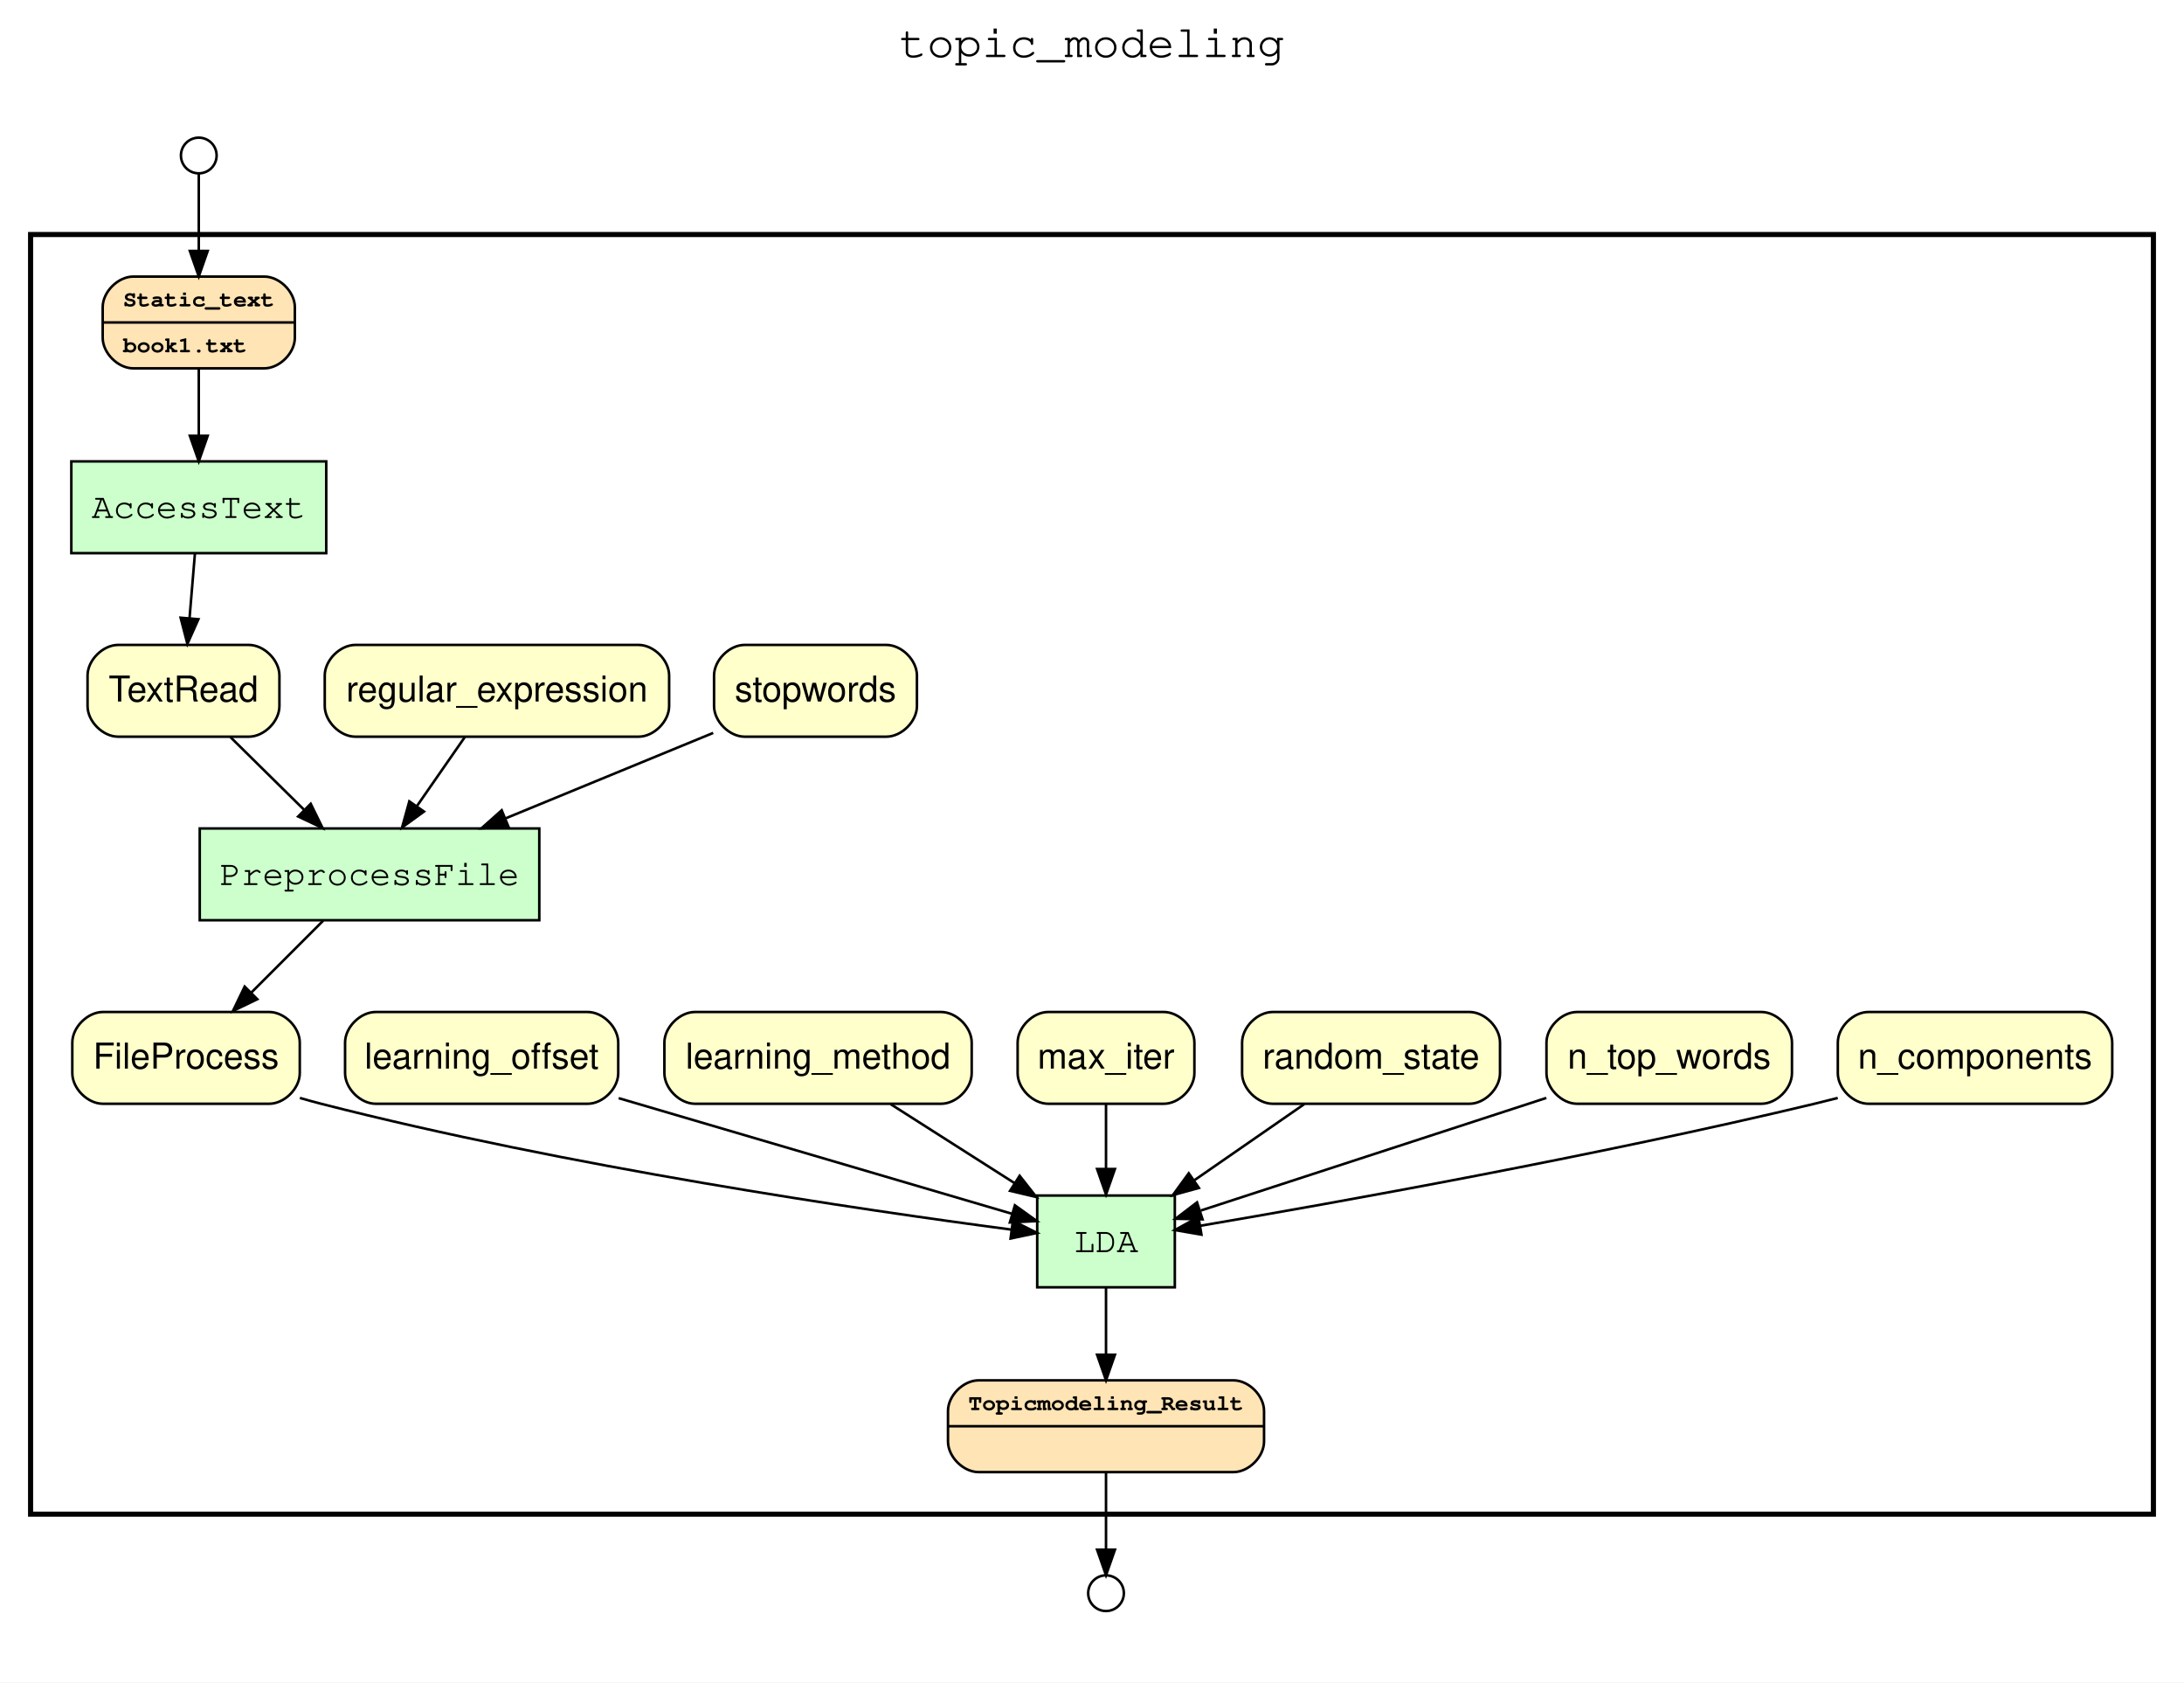
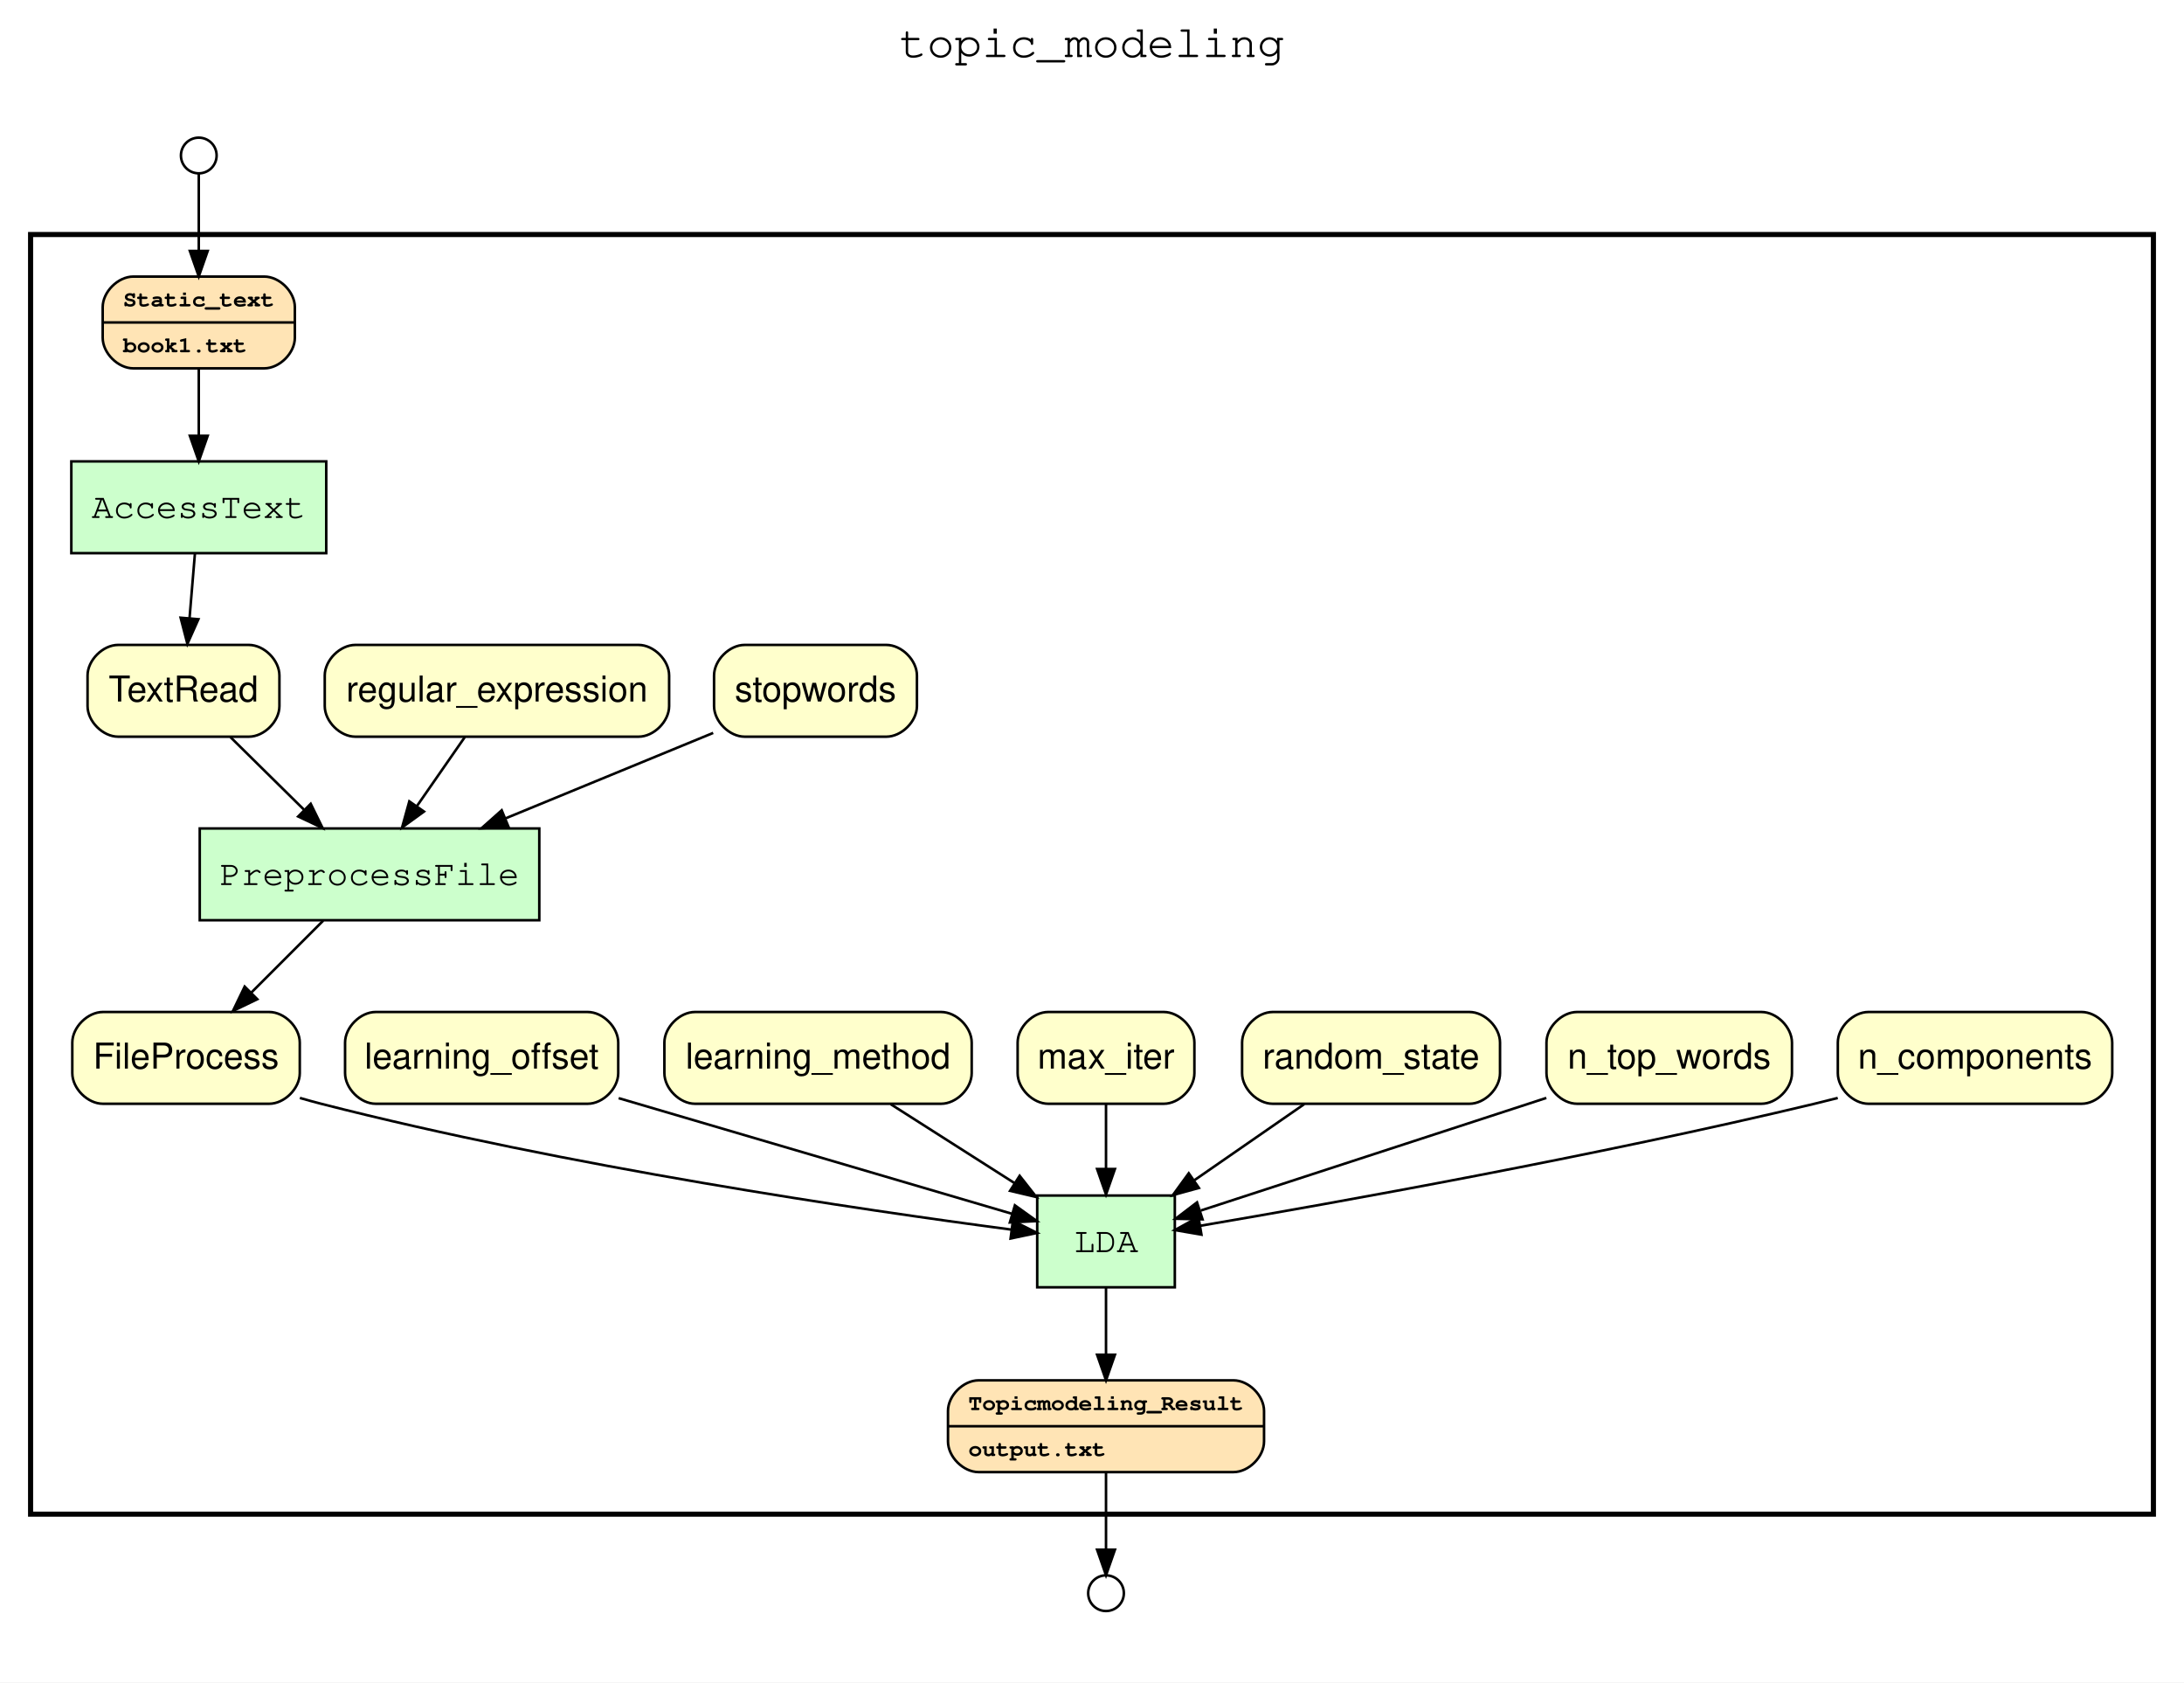
<svg xmlns="http://www.w3.org/2000/svg" width="857pt" height="660pt" viewBox="0.00 0.00 857.00 660.00">
  <g id="graph0" class="graph" transform="scale(1 1) rotate(0) translate(4 656)">
    <polygon fill="white" stroke="transparent" points="-4,4 -4,-656 853,-656 853,4 -4,4" />
    <text text-anchor="middle" x="424.5" y="-633.6" font-family="Courier,monospace" font-size="18.00">topic_modeling</text>
    <g id="clust1" class="cluster">
      <polygon fill="none" stroke="black" stroke-width="2" points="8,-62 8,-564 841,-564 841,-62 8,-62" />
    </g>
    <g id="clust2" class="cluster">
      <polygon fill="none" stroke="white" stroke-width="2" points="16,-70 16,-556 833,-556 833,-70 16,-70" />
    </g>
    <g id="clust3" class="cluster">
      <polygon fill="none" stroke="white" stroke-width="2" points="51,-572 51,-618 97,-618 97,-572 51,-572" />
    </g>
    <g id="clust4" class="cluster">
      <polygon fill="none" stroke="white" stroke-width="2" points="59,-580 59,-610 89,-610 89,-580 59,-580" />
    </g>
    <g id="clust5" class="cluster">
      <polygon fill="none" stroke="white" stroke-width="2" points="407,-8 407,-54 453,-54 453,-8 407,-8" />
    </g>
    <g id="clust6" class="cluster">
      <polygon fill="none" stroke="white" stroke-width="2" points="415,-16 415,-46 445,-46 445,-16 415,-16" />
    </g>
    <g id="node1" class="node">
      <polygon fill="#ccffcc" stroke="black" points="207.62,-331 74.38,-331 74.38,-295 207.62,-295 207.62,-331" />
      <text text-anchor="middle" x="141" y="-308.8" font-family="Courier,monospace" font-size="14.00">PreprocessFile</text>
    </g>
    <g id="node7" class="node">
      <path fill="#ffffcc" stroke="black" d="M101.631,-259C101.631,-259 36.369,-259 36.369,-259 30.369,-259 24.369,-253 24.369,-247 24.369,-247 24.369,-235 24.369,-235 24.369,-229 30.369,-223 36.369,-223 36.369,-223 101.631,-223 101.631,-223 107.631,-223 113.631,-229 113.631,-235 113.631,-235 113.631,-247 113.631,-247 113.631,-253 107.631,-259 101.631,-259" />
      <text text-anchor="middle" x="69" y="-236.8" font-family="Helvetica,sans-Serif" font-size="14.00">FileProcess</text>
    </g>
    <g id="edge13" class="edge">
      <path fill="none" stroke="black" d="M122.831,-294.831C114.285,-286.285 103.944,-275.944 94.62,-266.62" />
      <polygon fill="black" stroke="black" points="96.959,-264.009 87.413,-259.413 92.01,-268.959 96.959,-264.009" />
    </g>
    <g id="node2" class="node">
      <polygon fill="#ccffcc" stroke="black" points="124.014,-475 23.986,-475 23.986,-439 124.014,-439 124.014,-475" />
      <text text-anchor="middle" x="74" y="-452.8" font-family="Courier,monospace" font-size="14.00">AccessText</text>
    </g>
    <g id="node4" class="node">
      <path fill="#ffffcc" stroke="black" d="M93.645,-403C93.645,-403 42.355,-403 42.355,-403 36.355,-403 30.355,-397 30.355,-391 30.355,-391 30.355,-379 30.355,-379 30.355,-373 36.355,-367 42.355,-367 42.355,-367 93.645,-367 93.645,-367 99.645,-367 105.645,-373 105.645,-379 105.645,-379 105.645,-391 105.645,-391 105.645,-397 99.645,-403 93.645,-403" />
      <text text-anchor="middle" x="68" y="-380.8" font-family="Helvetica,sans-Serif" font-size="14.00">TextRead</text>
    </g>
    <g id="edge12" class="edge">
      <path fill="none" stroke="black" d="M72.486,-438.831C71.844,-431.131 71.081,-421.974 70.368,-413.417" />
      <polygon fill="black" stroke="black" points="73.853,-413.088 69.534,-403.413 66.877,-413.669 73.853,-413.088" />
    </g>
    <g id="node3" class="node">
      <polygon fill="#ccffcc" stroke="black" points="457,-187 403,-187 403,-151 457,-151 457,-187" />
      <text text-anchor="middle" x="430" y="-164.8" font-family="Courier,monospace" font-size="14.00">LDA</text>
    </g>
    <g id="node15" class="node">
      <path fill="#ffe4b5" stroke="black" d="M379.991,-78.5C379.991,-78.5 480.009,-78.5 480.009,-78.5 486.009,-78.5 492.009,-84.5 492.009,-90.5 492.009,-90.5 492.009,-102.5 492.009,-102.5 492.009,-108.5 486.009,-114.5 480.009,-114.5 480.009,-114.5 379.991,-114.5 379.991,-114.5 373.991,-114.5 367.991,-108.5 367.991,-102.5 367.991,-102.5 367.991,-90.5 367.991,-90.5 367.991,-84.5 373.991,-78.5 379.991,-78.5" />
      <text text-anchor="middle" x="430" y="-102.8" font-family="Courier,monospace" font-weight="bold" font-size="9.00">Topicmodeling_Result</text>
      <polyline fill="none" stroke="black" points="367.991,-96.5 492.009,-96.5 " />
-       <text text-anchor="middle" x="430" y="-84.8" font-family="Courier,monospace" font-weight="bold" font-size="9.00"> </text>
+       <text text-anchor="start" x="375.991" y="-84.8" font-family="Courier,monospace" font-weight="bold" font-size="9.00">output.txt</text>
    </g>
    <g id="edge14" class="edge">
      <path fill="none" stroke="black" d="M430,-150.705C430,-142.832 430,-133.447 430,-124.717" />
      <polygon fill="black" stroke="black" points="433.5,-124.538 430,-114.538 426.5,-124.538 433.5,-124.538" />
    </g>
    <g id="edge11" class="edge">
      <path fill="none" stroke="black" d="M86.421,-366.831C95.153,-358.219 105.732,-347.785 115.242,-338.405" />
      <polygon fill="black" stroke="black" points="117.923,-340.677 122.585,-331.163 113.007,-335.693 117.923,-340.677" />
    </g>
    <g id="node5" class="node">
      <path fill="#ffffcc" stroke="black" d="M343.807,-403C343.807,-403 288.193,-403 288.193,-403 282.193,-403 276.193,-397 276.193,-391 276.193,-391 276.193,-379 276.193,-379 276.193,-373 282.193,-367 288.193,-367 288.193,-367 343.807,-367 343.807,-367 349.807,-367 355.807,-373 355.807,-379 355.807,-379 355.807,-391 355.807,-391 355.807,-397 349.807,-403 343.807,-403" />
      <text text-anchor="middle" x="316" y="-380.8" font-family="Helvetica,sans-Serif" font-size="14.00">stopwords</text>
    </g>
    <g id="edge2" class="edge">
      <path fill="none" stroke="black" d="M275.851,-368.482C251.676,-358.535 220.598,-345.749 194.372,-334.959" />
      <polygon fill="black" stroke="black" points="195.53,-331.651 184.951,-331.083 192.867,-338.124 195.53,-331.651" />
    </g>
    <g id="node6" class="node">
      <path fill="#ffffcc" stroke="black" d="M246.568,-403C246.568,-403 135.432,-403 135.432,-403 129.432,-403 123.432,-397 123.432,-391 123.432,-391 123.432,-379 123.432,-379 123.432,-373 129.432,-367 135.432,-367 135.432,-367 246.568,-367 246.568,-367 252.568,-367 258.568,-373 258.568,-379 258.568,-379 258.568,-391 258.568,-391 258.568,-397 252.568,-403 246.568,-403" />
      <text text-anchor="middle" x="191" y="-380.8" font-family="Helvetica,sans-Serif" font-size="14.00">regular_expression</text>
    </g>
    <g id="edge4" class="edge">
      <path fill="none" stroke="black" d="M178.383,-366.831C172.683,-358.623 165.834,-348.761 159.564,-339.732" />
      <polygon fill="black" stroke="black" points="162.366,-337.631 153.787,-331.413 156.616,-341.623 162.366,-337.631" />
    </g>
    <g id="edge6" class="edge">
      <path fill="none" stroke="black" d="M113.674,-225.288C116.478,-224.47 119.27,-223.699 122,-223 218.301,-198.361 334.41,-181.343 392.727,-173.649" />
      <polygon fill="black" stroke="black" points="393.461,-177.083 402.925,-172.321 392.557,-170.141 393.461,-177.083" />
    </g>
    <g id="node8" class="node">
      <path fill="#ffffcc" stroke="black" d="M812.841,-259C812.841,-259 729.159,-259 729.159,-259 723.159,-259 717.159,-253 717.159,-247 717.159,-247 717.159,-235 717.159,-235 717.159,-229 723.159,-223 729.159,-223 729.159,-223 812.841,-223 812.841,-223 818.841,-223 824.841,-229 824.841,-235 824.841,-235 824.841,-247 824.841,-247 824.841,-253 818.841,-259 812.841,-259" />
      <text text-anchor="middle" x="771" y="-236.8" font-family="Helvetica,sans-Serif" font-size="14.00">n_components</text>
    </g>
    <g id="edge9" class="edge">
      <path fill="none" stroke="black" d="M717.125,-225.276C714.044,-224.48 710.987,-223.715 708,-223 622.384,-202.494 520.527,-184.255 467.037,-175.144" />
      <polygon fill="black" stroke="black" points="467.447,-171.664 457.003,-173.446 466.279,-178.566 467.447,-171.664" />
    </g>
    <g id="node9" class="node">
      <path fill="#ffffcc" stroke="black" d="M687.165,-259C687.165,-259 614.835,-259 614.835,-259 608.835,-259 602.835,-253 602.835,-247 602.835,-247 602.835,-235 602.835,-235 602.835,-229 608.835,-223 614.835,-223 614.835,-223 687.165,-223 687.165,-223 693.165,-223 699.165,-229 699.165,-235 699.165,-235 699.165,-247 699.165,-247 699.165,-253 693.165,-259 687.165,-259" />
      <text text-anchor="middle" x="651" y="-236.8" font-family="Helvetica,sans-Serif" font-size="14.00">n_top_words</text>
    </g>
    <g id="edge10" class="edge">
      <path fill="none" stroke="black" d="M602.774,-225.288C562.026,-212.013 504.503,-193.272 467.229,-181.129" />
      <polygon fill="black" stroke="black" points="467.876,-177.659 457.284,-177.889 465.708,-184.314 467.876,-177.659" />
    </g>
    <g id="node10" class="node">
      <path fill="#ffffcc" stroke="black" d="M572.607,-259C572.607,-259 495.393,-259 495.393,-259 489.393,-259 483.393,-253 483.393,-247 483.393,-247 483.393,-235 483.393,-235 483.393,-229 489.393,-223 495.393,-223 495.393,-223 572.607,-223 572.607,-223 578.607,-223 584.607,-229 584.607,-235 584.607,-235 584.607,-247 584.607,-247 584.607,-253 578.607,-259 572.607,-259" />
      <text text-anchor="middle" x="534" y="-236.8" font-family="Helvetica,sans-Serif" font-size="14.00">random_state</text>
    </g>
    <g id="edge1" class="edge">
      <path fill="none" stroke="black" d="M507.756,-222.831C494.701,-213.793 478.747,-202.748 464.695,-193.02" />
      <polygon fill="black" stroke="black" points="466.449,-189.977 456.235,-187.163 462.465,-195.733 466.449,-189.977" />
    </g>
    <g id="node11" class="node">
      <path fill="#ffffcc" stroke="black" d="M452.683,-259C452.683,-259 407.317,-259 407.317,-259 401.317,-259 395.317,-253 395.317,-247 395.317,-247 395.317,-235 395.317,-235 395.317,-229 401.317,-223 407.317,-223 407.317,-223 452.683,-223 452.683,-223 458.683,-223 464.683,-229 464.683,-235 464.683,-235 464.683,-247 464.683,-247 464.683,-253 458.683,-259 452.683,-259" />
      <text text-anchor="middle" x="430" y="-236.8" font-family="Helvetica,sans-Serif" font-size="14.00">max_iter</text>
    </g>
    <g id="edge3" class="edge">
      <path fill="none" stroke="black" d="M430,-222.831C430,-215.131 430,-205.974 430,-197.417" />
      <polygon fill="black" stroke="black" points="433.5,-197.413 430,-187.413 426.5,-197.413 433.5,-197.413" />
    </g>
    <g id="node12" class="node">
      <path fill="#ffffcc" stroke="black" d="M365.296,-259C365.296,-259 268.704,-259 268.704,-259 262.704,-259 256.704,-253 256.704,-247 256.704,-247 256.704,-235 256.704,-235 256.704,-229 262.704,-223 268.704,-223 268.704,-223 365.296,-223 365.296,-223 371.296,-223 377.296,-229 377.296,-235 377.296,-235 377.296,-247 377.296,-247 377.296,-253 371.296,-259 365.296,-259" />
      <text text-anchor="middle" x="317" y="-236.8" font-family="Helvetica,sans-Serif" font-size="14.00">learning_method</text>
    </g>
    <g id="edge5" class="edge">
      <path fill="none" stroke="black" d="M345.515,-222.831C360.299,-213.411 378.504,-201.812 394.224,-191.796" />
      <polygon fill="black" stroke="black" points="396.111,-194.743 402.664,-186.418 392.35,-188.84 396.111,-194.743" />
    </g>
    <g id="node13" class="node">
      <path fill="#ffffcc" stroke="black" d="M226.595,-259C226.595,-259 143.405,-259 143.405,-259 137.405,-259 131.405,-253 131.405,-247 131.405,-247 131.405,-235 131.405,-235 131.405,-229 137.405,-223 143.405,-223 143.405,-223 226.595,-223 226.595,-223 232.595,-223 238.595,-229 238.595,-235 238.595,-235 238.595,-247 238.595,-247 238.595,-253 232.595,-259 226.595,-259" />
      <text text-anchor="middle" x="185" y="-236.8" font-family="Helvetica,sans-Serif" font-size="14.00">learning_offset</text>
    </g>
    <g id="edge8" class="edge">
      <path fill="none" stroke="black" d="M238.766,-225.199C285.514,-211.461 352.006,-191.921 393.005,-179.872" />
      <polygon fill="black" stroke="black" points="394.245,-183.156 402.852,-176.978 392.271,-176.44 394.245,-183.156" />
    </g>
    <g id="node14" class="node">
      <path fill="#ffe4b5" stroke="black" d="M48.295,-511.5C48.295,-511.5 99.705,-511.5 99.705,-511.5 105.705,-511.5 111.705,-517.5 111.705,-523.5 111.705,-523.5 111.705,-535.5 111.705,-535.5 111.705,-541.5 105.705,-547.5 99.705,-547.5 99.705,-547.5 48.295,-547.5 48.295,-547.5 42.295,-547.5 36.295,-541.5 36.295,-535.5 36.295,-535.5 36.295,-523.5 36.295,-523.5 36.295,-517.5 42.295,-511.5 48.295,-511.5" />
      <text text-anchor="middle" x="74" y="-535.8" font-family="Courier,monospace" font-weight="bold" font-size="9.00">Static_text</text>
      <polyline fill="none" stroke="black" points="36.295,-529.5 111.705,-529.5 " />
      <text text-anchor="start" x="44.295" y="-517.8" font-family="Courier,monospace" font-weight="bold" font-size="9.00">book1.txt</text>
    </g>
    <g id="edge7" class="edge">
      <path fill="none" stroke="black" d="M74,-511.205C74,-503.332 74,-493.947 74,-485.217" />
      <polygon fill="black" stroke="black" points="77.5,-485.038 74,-475.038 70.5,-485.038 77.5,-485.038" />
    </g>
    <g id="node17" class="node">
      <ellipse fill="none" stroke="black" cx="430" cy="-31" rx="7" ry="7" />
    </g>
    <g id="edge16" class="edge">
      <path fill="none" stroke="black" d="M430,-78.255C430,-68.886 430,-57.533 430,-48.303" />
      <polygon fill="black" stroke="black" points="433.5,-48.056 430,-38.056 426.5,-48.056 433.5,-48.056" />
    </g>
    <g id="node16" class="node">
      <ellipse fill="none" stroke="black" cx="74" cy="-595" rx="7" ry="7" />
    </g>
    <g id="edge15" class="edge">
      <path fill="none" stroke="black" d="M74,-587.99C74,-580.738 74,-568.935 74,-557.824" />
      <polygon fill="black" stroke="black" points="77.5,-557.555 74,-547.555 70.5,-557.555 77.5,-557.555" />
    </g>
  </g>
</svg>
